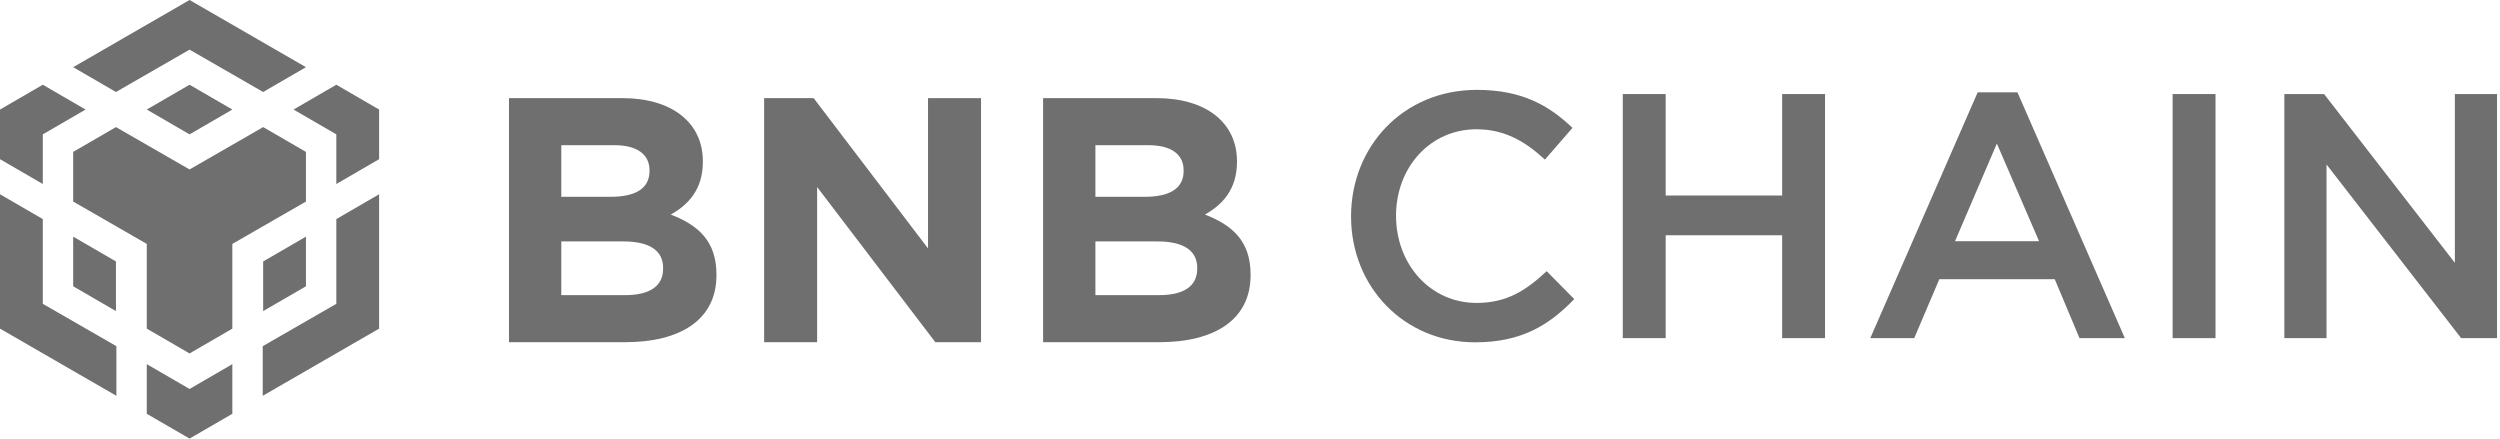
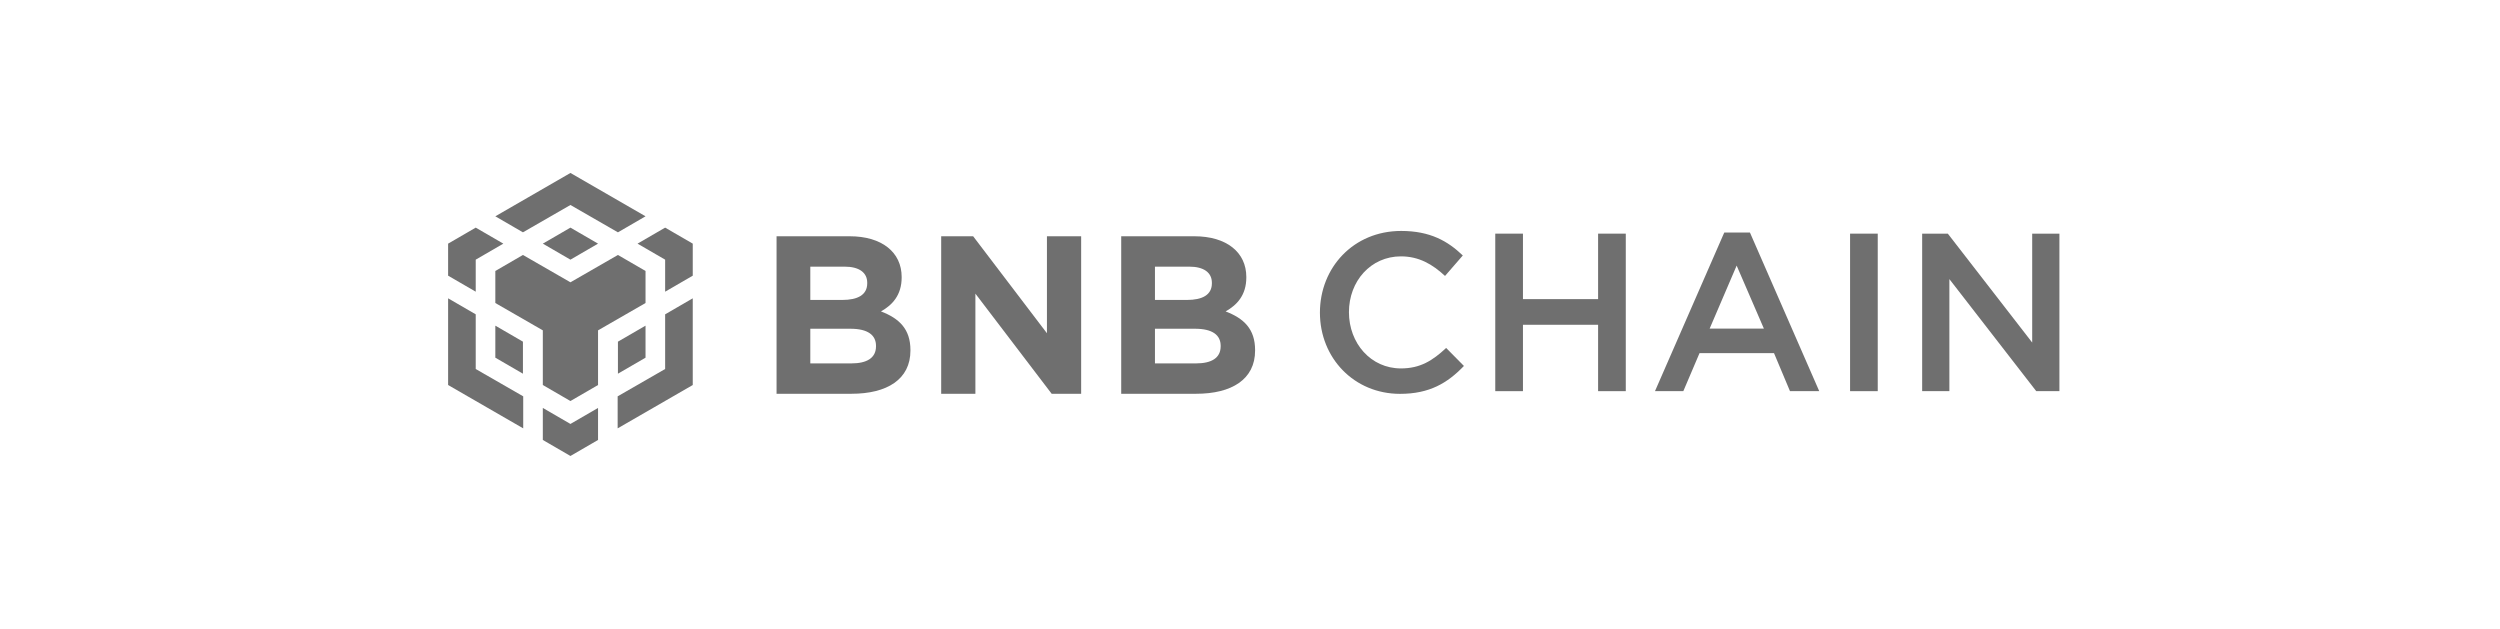
- <svg xmlns="http://www.w3.org/2000/svg" width="228" height="40" viewBox="0 0 228 40" fill="none">
-   <path d="M6.673 6.127L17.288 0L27.903 6.127L24 8.391L17.288 4.527L10.575 8.391L6.673 6.127ZM27.903 13.854L24 11.591L17.288 15.454L10.575 11.591L6.673 13.854V18.381L13.385 22.244V29.971L17.288 32.234L21.19 29.971V22.244L27.903 18.381V13.854ZM27.903 26.108V21.581L24 23.844V28.371L27.903 26.108ZM30.673 27.708L23.961 31.571V36.098L34.575 29.971V17.717L30.673 19.981V27.708ZM26.771 9.991L30.673 12.254V16.781L34.575 14.517V9.991L30.673 7.727L26.771 9.991ZM13.385 33.21V37.737L17.288 40L21.19 37.737V33.21L17.288 35.474L13.385 33.21ZM6.673 26.108L10.575 28.371V23.844L6.673 21.581V26.108ZM13.385 9.991L17.288 12.254L21.19 9.991L17.288 7.727L13.385 9.991ZM3.903 12.254L7.805 9.991L3.903 7.727L0 9.991V14.517L3.903 16.781V12.254ZM3.903 19.981L0 17.717V29.971L10.615 36.098V31.571L3.903 27.708V19.981Z" fill="#333333" fill-opacity="0.7" />
-   <path d="M65.341 25.103V25.039C65.341 22.05 63.751 20.555 61.175 19.569C62.765 18.679 64.101 17.279 64.101 14.767V14.704C64.101 11.205 61.303 8.948 56.755 8.948H46.419V31.209H57.009C62.034 31.209 65.341 29.174 65.341 25.103ZM59.235 15.594C59.235 17.248 57.868 17.947 55.705 17.947H51.19V13.241H56.023C58.091 13.241 59.235 14.068 59.235 15.53V15.594ZM60.476 24.498C60.476 26.152 59.172 26.916 57.009 26.916H51.19V22.018H56.851C59.363 22.018 60.476 22.94 60.476 24.435V24.498Z" fill="#333333" fill-opacity="0.7" />
-   <path d="M89.469 31.209V8.948H84.635V22.654L74.204 8.948H69.688V31.209H74.522V17.057L85.303 31.209H89.469Z" fill="#333333" fill-opacity="0.7" />
-   <path d="M114.053 25.103V25.039C114.053 22.05 112.463 20.555 109.887 19.569C111.477 18.679 112.813 17.279 112.813 14.767V14.704C112.813 11.205 110.014 8.948 105.466 8.948H95.131V31.209H105.721C110.745 31.209 114.053 29.174 114.053 25.103ZM107.947 15.594C107.947 17.248 106.579 17.947 104.417 17.947H99.901V13.241H104.735C106.802 13.241 107.947 14.068 107.947 15.53V15.594ZM109.187 24.498C109.187 26.152 107.883 26.916 105.721 26.916H99.901V22.018H105.562C108.074 22.018 109.187 22.94 109.187 24.435V24.498Z" fill="#333333" fill-opacity="0.7" />
-   <path d="M143.569 27.276L141.057 24.732C139.149 26.513 137.399 27.626 134.665 27.626C130.403 27.626 127.318 24.064 127.318 19.676C127.318 15.287 130.403 11.789 134.665 11.789C137.209 11.789 139.117 12.902 140.897 14.556L143.41 11.662C141.279 9.626 138.799 8.195 134.696 8.195C127.955 8.195 123.216 13.379 123.216 19.739C123.216 26.163 128.05 31.22 134.537 31.22C138.703 31.22 141.247 29.693 143.569 27.276Z" fill="#333333" fill-opacity="0.7" />
-   <path d="M162.532 21.456V30.838H166.443V8.577H162.532V17.831H151.91V8.577H147.998V30.838H151.91V21.456H162.532Z" fill="#333333" fill-opacity="0.7" />
-   <path d="M183.99 8.418H180.365L170.57 30.838H174.577L176.867 25.464H187.393L189.651 30.838H193.785L183.99 8.418ZM185.962 21.997H178.298L182.114 13.093L185.962 21.997Z" fill="#333333" fill-opacity="0.7" />
-   <path d="M198.143 8.577V30.838H202.055V8.577H198.143Z" fill="#333333" fill-opacity="0.7" />
-   <path d="M223.883 23.969L211.957 8.577H208.332V30.838H212.18V15.001L224.455 30.838H227.731V8.577H223.883V23.969Z" fill="#333333" fill-opacity="0.7" />
+ <svg xmlns="http://www.w3.org/2000/svg" width="318" height="80" viewBox="0 0 318 80" fill="none">
+   <path d="M63.006 27.514L72.559 22L82.112 27.514L78.6 29.552L72.559 26.074L66.518 29.552L63.006 27.514ZM82.112 34.468L78.6 32.431L72.559 35.908L66.518 32.431L63.006 34.468V38.543L69.047 42.02V48.974L72.559 51.011L76.071 48.974V42.02L82.112 38.543V34.468ZM82.112 45.497V41.423L78.6 43.46V47.534L82.112 45.497ZM84.606 46.937L78.565 50.414V54.488L88.118 48.974V37.946L84.606 39.983V46.937ZM81.094 30.991L84.606 33.029V37.103L88.118 35.066V30.991L84.606 28.954L81.094 30.991ZM69.047 51.889V55.963L72.559 58L76.071 55.963V51.889L72.559 53.926L69.047 51.889ZM63.006 45.497L66.518 47.534V43.46L63.006 41.423V45.497ZM69.047 30.991L72.559 33.029L76.071 30.991L72.559 28.954L69.047 30.991ZM60.512 33.029L64.024 30.991L60.512 28.954L57 30.991V35.066L60.512 37.103V33.029ZM60.512 39.983L57 37.946V48.974L66.553 54.488V50.414L60.512 46.937V39.983Z" fill="#333333" fill-opacity="0.7" />
+   <path d="M115.807 44.593V44.535C115.807 41.845 114.376 40.5 112.058 39.612C113.489 38.811 114.691 37.551 114.691 35.291V35.233C114.691 32.085 112.172 30.053 108.08 30.053H98.778V50.088H108.308C112.831 50.088 115.807 48.256 115.807 44.593ZM110.312 36.035C110.312 37.523 109.081 38.153 107.135 38.153H103.071V33.917H107.421C109.282 33.917 110.312 34.661 110.312 35.977V36.035ZM111.428 44.048C111.428 45.537 110.255 46.224 108.308 46.224H103.071V41.816H108.166C110.426 41.816 111.428 42.646 111.428 43.991V44.048Z" fill="#333333" fill-opacity="0.7" />
+   <path d="M137.522 50.088V30.053H133.171V42.389L123.784 30.053H119.719V50.088H124.07V37.351L133.772 50.088H137.522Z" fill="#333333" fill-opacity="0.7" />
+   <path d="M159.648 44.593V44.535C159.648 41.845 158.217 40.5 155.898 39.612C157.329 38.811 158.532 37.551 158.532 35.291V35.233C158.532 32.085 156.013 30.053 151.92 30.053H142.618V50.088H152.149C156.671 50.088 159.648 48.256 159.648 44.593ZM154.152 36.035C154.152 37.523 152.922 38.153 150.975 38.153H146.911V33.917H151.261C153.122 33.917 154.152 34.661 154.152 35.977V36.035ZM155.269 44.048C155.269 45.537 154.095 46.224 152.149 46.224H146.911V41.816H152.006C154.267 41.816 155.269 42.646 155.269 43.991V44.048Z" fill="#333333" fill-opacity="0.7" />
+   <path d="M186.212 46.549L183.951 44.259C182.234 45.862 180.659 46.864 178.198 46.864C174.363 46.864 171.586 43.658 171.586 39.708C171.586 35.758 174.363 32.61 178.198 32.61C180.488 32.61 182.205 33.612 183.808 35.1L186.069 32.495C184.151 30.664 181.919 29.376 178.226 29.376C172.159 29.376 167.894 34.041 167.894 39.765C167.894 45.547 172.245 50.098 178.084 50.098C181.833 50.098 184.123 48.724 186.212 46.549Z" fill="#333333" fill-opacity="0.7" />
+   <path d="M203.279 41.311V49.755H206.799V29.719H203.279V38.048H193.719V29.719H190.198V49.755H193.719V41.311H203.279Z" fill="#333333" fill-opacity="0.7" />
+   <path d="M222.591 29.576H219.328L210.513 49.755H214.119L216.18 44.917H225.654L227.686 49.755H231.407L222.591 29.576ZM224.366 41.797H217.468L220.902 33.784L224.366 41.797Z" fill="#333333" fill-opacity="0.7" />
+   <path d="M235.329 29.719V49.755H238.849V29.719H235.329Z" fill="#333333" fill-opacity="0.7" />
+   <path d="M258.495 43.572L247.762 29.719H244.499V49.755H247.962V35.501L259.01 49.755H261.958V29.719H258.495V43.572Z" fill="#333333" fill-opacity="0.7" />
</svg>
